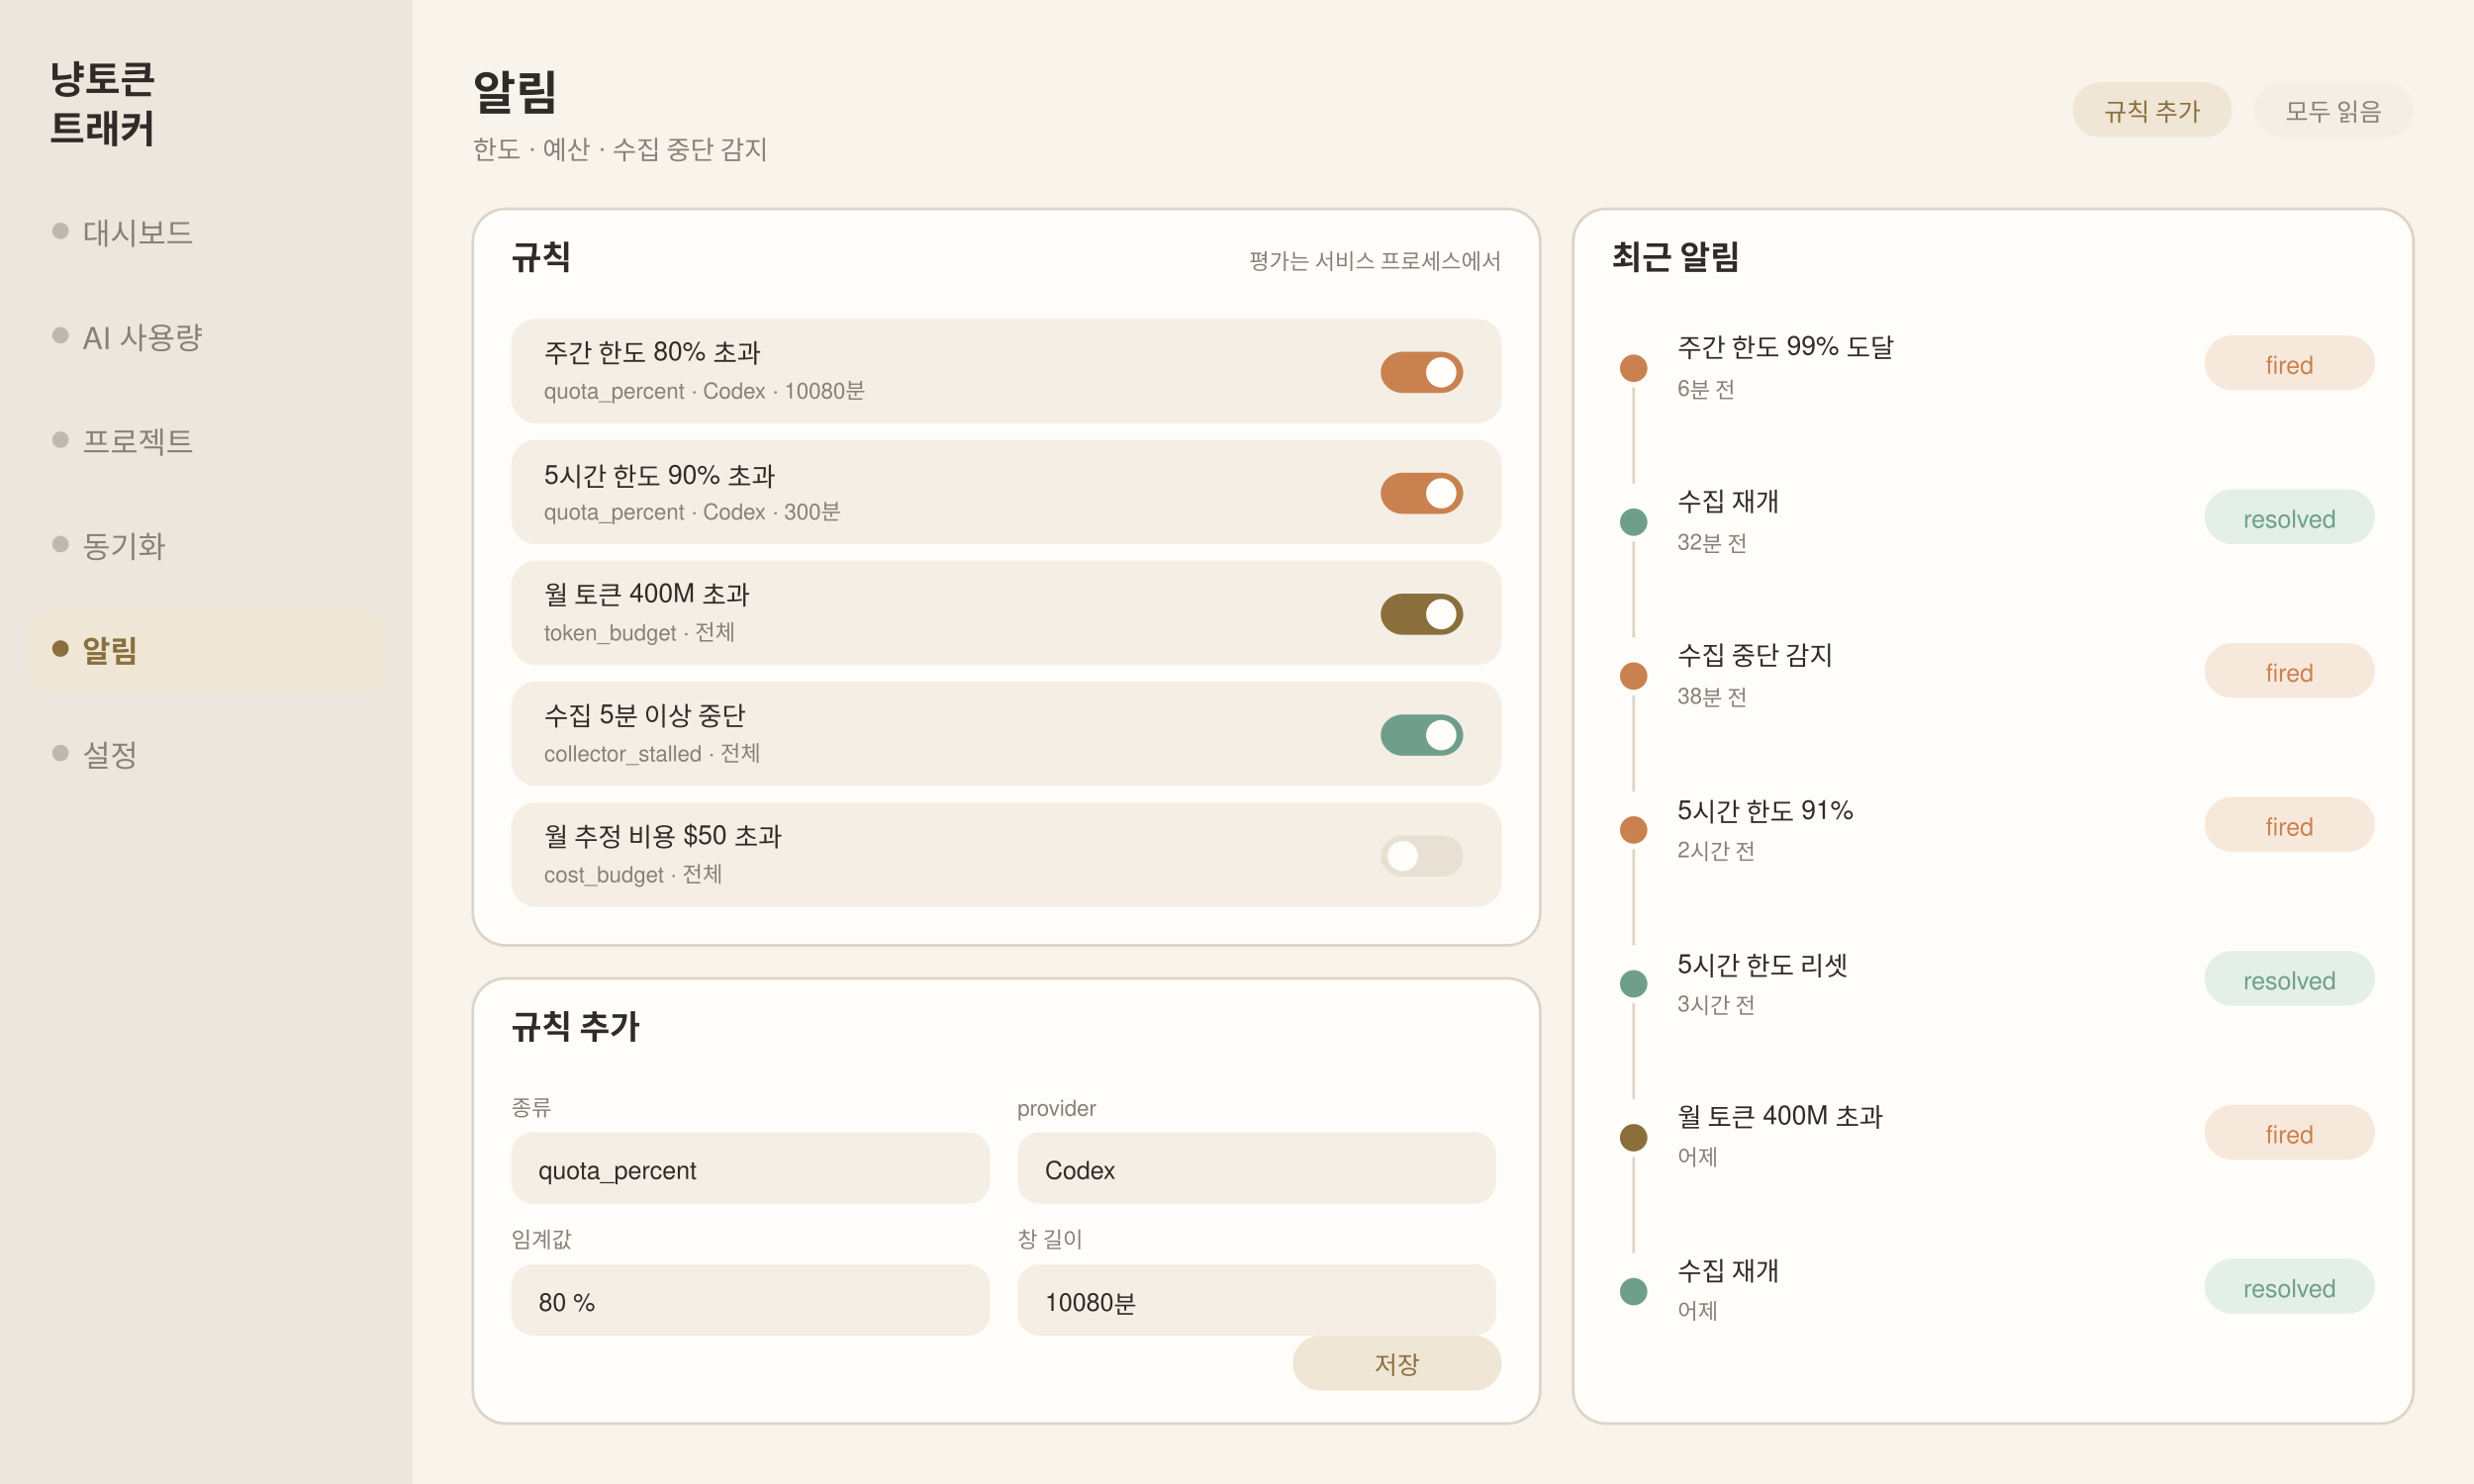
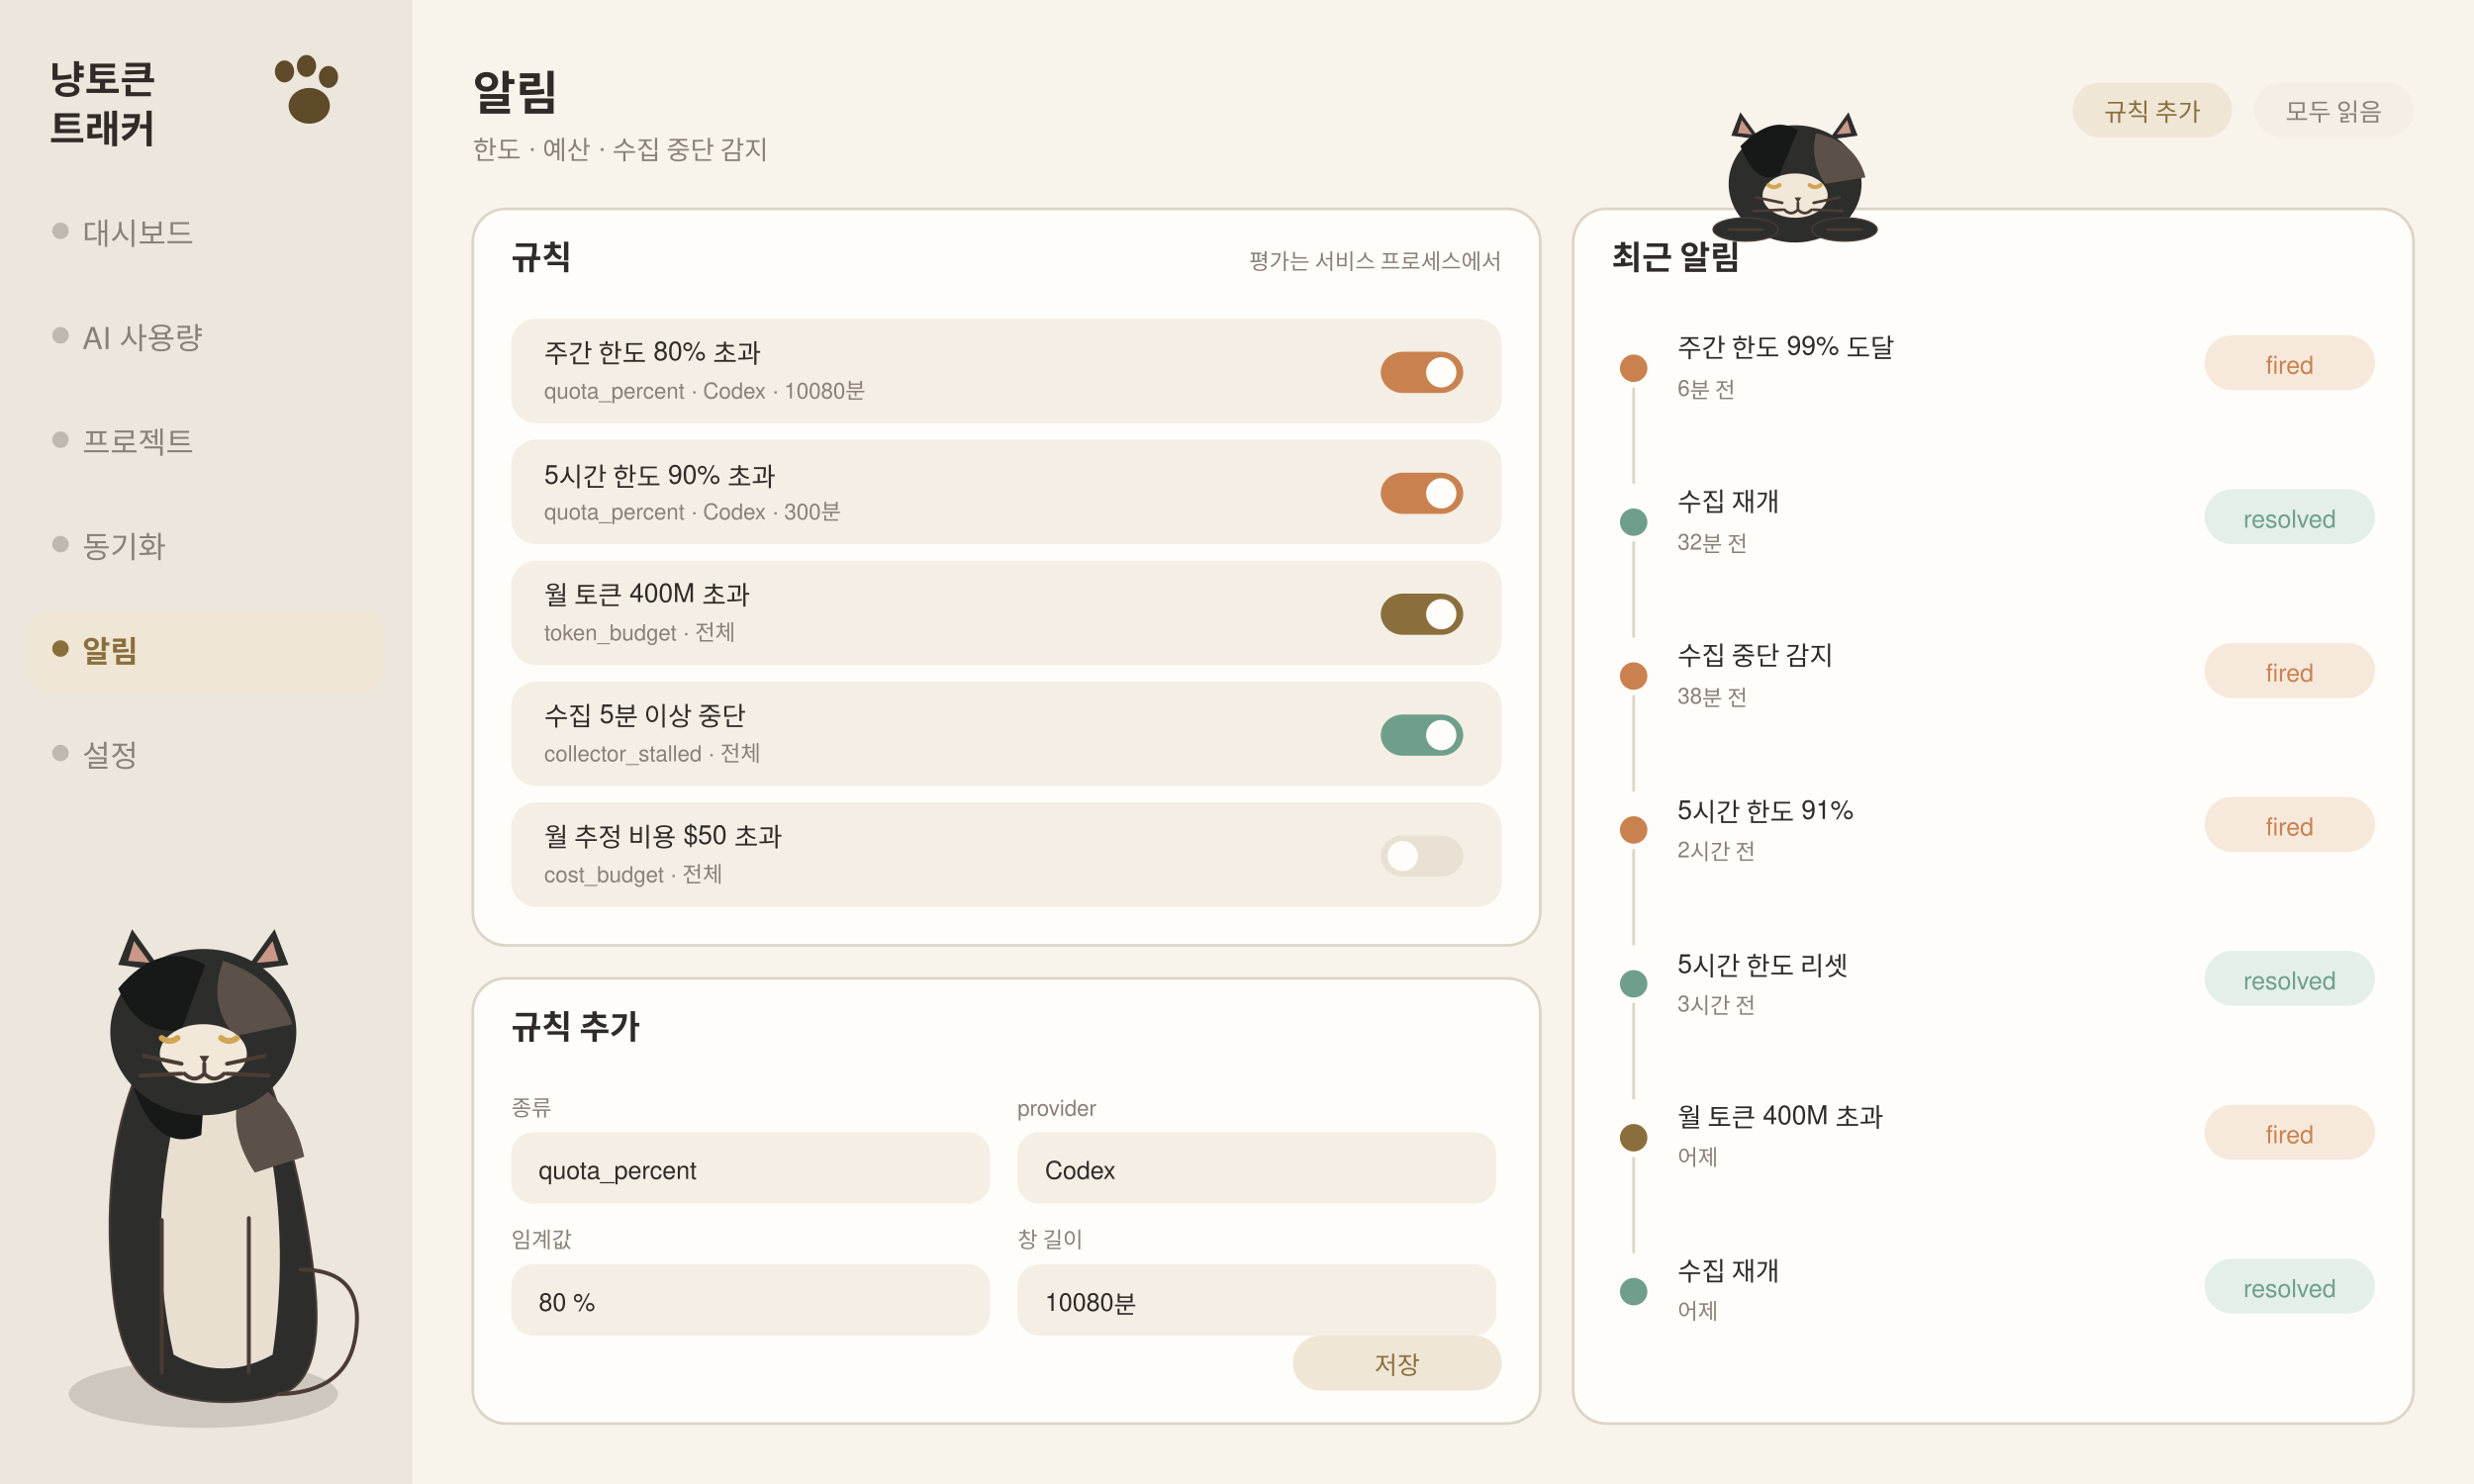
<svg xmlns="http://www.w3.org/2000/svg" viewBox="0 0 900 540" width="900" height="540" font-family="Segoe UI, Noto Sans KR, Helvetica, Arial, sans-serif" role="img" aria-label="alert 화면 와이어프레임">
  <rect x="0" y="0" width="900" height="540" rx="0" fill="#f8f3eb" />
  <rect x="0" y="0" width="150" height="540" rx="0" fill="#ece6dc" />
  <text x="18" y="34" font-size="14" fill="#302b28" font-weight="bold" text-anchor="start">냥토큰</text>
  <text x="18" y="52" font-size="14" fill="#302b28" font-weight="bold" text-anchor="start">트래커</text>
  <text x="30" y="89" font-size="11" fill="#8a8078" font-weight="normal" text-anchor="start">대시보드</text>
  <circle cx="22" cy="84" r="3" fill="#8a8078" opacity="0.45" />
  <text x="30" y="127" font-size="11" fill="#8a8078" font-weight="normal" text-anchor="start">AI 사용량</text>
  <circle cx="22" cy="122" r="3" fill="#8a8078" opacity="0.45" />
  <text x="30" y="165" font-size="11" fill="#8a8078" font-weight="normal" text-anchor="start">프로젝트</text>
  <circle cx="22" cy="160" r="3" fill="#8a8078" opacity="0.45" />
  <text x="30" y="203" font-size="11" fill="#8a8078" font-weight="normal" text-anchor="start">동기화</text>
  <circle cx="22" cy="198" r="3" fill="#8a8078" opacity="0.45" />
  <rect x="10" y="222" width="130" height="30" rx="9" fill="#efe6d5" />
  <text x="30" y="241" font-size="11" fill="#8a6f3d" font-weight="bold" text-anchor="start">알림</text>
  <circle cx="22" cy="236" r="3" fill="#8a6f3d" opacity="1" />
  <text x="30" y="279" font-size="11" fill="#8a8078" font-weight="normal" text-anchor="start">설정</text>
  <circle cx="22" cy="274" r="3" fill="#8a8078" opacity="0.45" />
  <text x="172" y="40" font-size="17" fill="#302b28" font-weight="bold" text-anchor="start">알림</text>
  <text x="172" y="58" font-size="9.5" fill="#8a8078" font-weight="normal" text-anchor="start">한도 · 예산 · 수집 중단 감지</text>
  <rect x="820" y="30" width="58" height="20" rx="10" fill="#f4eee5" />
  <text x="849.0" y="44" font-size="9" fill="#8a8078" font-weight="normal" text-anchor="middle">모두 읽음</text>
  <rect x="754" y="30" width="58" height="20" rx="10" fill="#efe6d5" />
  <text x="783.0" y="44" font-size="9" fill="#8a6f3d" font-weight="normal" text-anchor="middle">규칙 추가</text>
  <rect x="172" y="76" width="388.3" height="268" rx="12" fill="#fffdf9" stroke="#ddd4c8" />
  <text x="186" y="98" font-size="12" fill="#302b28" font-weight="bold" text-anchor="start">규칙</text>
  <text x="546.3" y="98" font-size="8" fill="#8a8078" font-weight="normal" text-anchor="end">평가는 서비스 프로세스에서</text>
  <rect x="186" y="116" width="360.3" height="38" rx="9" fill="#f4eee5" />
  <text x="198" y="132" font-size="9.5" fill="#302b28" font-weight="normal" text-anchor="start">주간 한도 80% 초과</text>
  <text x="198" y="145" font-size="8" fill="#8a8078" font-weight="normal" text-anchor="start">quota_percent · Codex · 10080분</text>
  <rect x="502.3" y="128" width="30" height="15" rx="8" fill="#c9824f" />
  <circle cx="524.3" cy="135.5" r="5.5" fill="#fffdf9" />
  <rect x="186" y="160" width="360.3" height="38" rx="9" fill="#f4eee5" />
  <text x="198" y="176" font-size="9.5" fill="#302b28" font-weight="normal" text-anchor="start">5시간 한도 90% 초과</text>
  <text x="198" y="189" font-size="8" fill="#8a8078" font-weight="normal" text-anchor="start">quota_percent · Codex · 300분</text>
  <rect x="502.3" y="172" width="30" height="15" rx="8" fill="#c9824f" />
  <circle cx="524.3" cy="179.5" r="5.5" fill="#fffdf9" />
  <rect x="186" y="204" width="360.3" height="38" rx="9" fill="#f4eee5" />
  <text x="198" y="220" font-size="9.5" fill="#302b28" font-weight="normal" text-anchor="start">월 토큰 400M 초과</text>
  <text x="198" y="233" font-size="8" fill="#8a8078" font-weight="normal" text-anchor="start">token_budget · 전체</text>
  <rect x="502.3" y="216" width="30" height="15" rx="8" fill="#8a6f3d" />
  <circle cx="524.3" cy="223.5" r="5.5" fill="#fffdf9" />
  <rect x="186" y="248" width="360.3" height="38" rx="9" fill="#f4eee5" />
  <text x="198" y="264" font-size="9.5" fill="#302b28" font-weight="normal" text-anchor="start">수집 5분 이상 중단</text>
  <text x="198" y="277" font-size="8" fill="#8a8078" font-weight="normal" text-anchor="start">collector_stalled · 전체</text>
  <rect x="502.3" y="260" width="30" height="15" rx="8" fill="#6f9f8b" />
  <circle cx="524.3" cy="267.5" r="5.5" fill="#fffdf9" />
  <rect x="186" y="292" width="360.3" height="38" rx="9" fill="#f4eee5" />
  <text x="198" y="308" font-size="9.5" fill="#302b28" font-weight="normal" text-anchor="start">월 추정 비용 $50 초과</text>
  <text x="198" y="321" font-size="8" fill="#8a8078" font-weight="normal" text-anchor="start">cost_budget · 전체</text>
  <rect x="502.3" y="304" width="30" height="15" rx="8" fill="#e8e0d3" />
  <circle cx="510.3" cy="311.5" r="5.5" fill="#fffdf9" />
  <rect x="172" y="356" width="388.3" height="162" rx="12" fill="#fffdf9" stroke="#ddd4c8" />
  <text x="186" y="378" font-size="12" fill="#302b28" font-weight="bold" text-anchor="start">규칙 추가</text>
  <text x="186.0" y="406" font-size="8" fill="#8a8078" font-weight="normal" text-anchor="start">종류</text>
  <rect x="186.0" y="412" width="174.15" height="26" rx="8" fill="#f4eee5" />
  <text x="196.0" y="429" font-size="9" fill="#302b28" font-weight="normal" text-anchor="start">quota_percent</text>
  <text x="370.15" y="406" font-size="8" fill="#8a8078" font-weight="normal" text-anchor="start">provider</text>
  <rect x="370.15" y="412" width="174.15" height="26" rx="8" fill="#f4eee5" />
  <text x="380.15" y="429" font-size="9" fill="#302b28" font-weight="normal" text-anchor="start">Codex</text>
  <text x="186.0" y="454" font-size="8" fill="#8a8078" font-weight="normal" text-anchor="start">임계값</text>
  <rect x="186.0" y="460" width="174.15" height="26" rx="8" fill="#f4eee5" />
  <text x="196.0" y="477" font-size="9" fill="#302b28" font-weight="normal" text-anchor="start">80 %</text>
  <text x="370.15" y="454" font-size="8" fill="#8a8078" font-weight="normal" text-anchor="start">창 길이</text>
  <rect x="370.15" y="460" width="174.15" height="26" rx="8" fill="#f4eee5" />
  <text x="380.15" y="477" font-size="9" fill="#302b28" font-weight="normal" text-anchor="start">10080분</text>
  <rect x="470.3" y="486" width="76" height="20" rx="10" fill="#efe6d5" />
  <text x="508.3" y="500" font-size="9" fill="#8a6f3d" font-weight="normal" text-anchor="middle">저장</text>
  <rect x="572.3" y="76" width="305.7" height="442" rx="12" fill="#fffdf9" stroke="#ddd4c8" />
  <text x="586.3" y="98" font-size="12" fill="#302b28" font-weight="bold" text-anchor="start">최근 알림</text>
  <circle cx="594.3" cy="134" r="5" fill="#c9824f" />
  <line x1="594.3" y1="141" x2="594.3" y2="176" stroke="#ddd4c8" />
  <text x="610.3" y="130" font-size="9.5" fill="#302b28" font-weight="normal" text-anchor="start">주간 한도 99% 도달</text>
  <text x="610.3" y="144" font-size="8" fill="#8a8078" font-weight="normal" text-anchor="start">6분 전</text>
  <rect x="802.0" y="122" width="62" height="20" rx="10" fill="#f7e8dc" />
  <text x="833.0" y="136" font-size="9" fill="#c9824f" font-weight="normal" text-anchor="middle">fired</text>
  <circle cx="594.3" cy="190" r="5" fill="#6f9f8b" />
  <line x1="594.3" y1="197" x2="594.3" y2="232" stroke="#ddd4c8" />
  <text x="610.3" y="186" font-size="9.5" fill="#302b28" font-weight="normal" text-anchor="start">수집 재개</text>
  <text x="610.3" y="200" font-size="8" fill="#8a8078" font-weight="normal" text-anchor="start">32분 전</text>
  <rect x="802.0" y="178" width="62" height="20" rx="10" fill="#e4efe9" />
  <text x="833.0" y="192" font-size="9" fill="#6f9f8b" font-weight="normal" text-anchor="middle">resolved</text>
  <circle cx="594.3" cy="246" r="5" fill="#c9824f" />
  <line x1="594.3" y1="253" x2="594.3" y2="288" stroke="#ddd4c8" />
  <text x="610.3" y="242" font-size="9.5" fill="#302b28" font-weight="normal" text-anchor="start">수집 중단 감지</text>
  <text x="610.3" y="256" font-size="8" fill="#8a8078" font-weight="normal" text-anchor="start">38분 전</text>
  <rect x="802.0" y="234" width="62" height="20" rx="10" fill="#f7e8dc" />
  <text x="833.0" y="248" font-size="9" fill="#c9824f" font-weight="normal" text-anchor="middle">fired</text>
  <circle cx="594.3" cy="302" r="5" fill="#c9824f" />
  <line x1="594.3" y1="309" x2="594.3" y2="344" stroke="#ddd4c8" />
  <text x="610.3" y="298" font-size="9.5" fill="#302b28" font-weight="normal" text-anchor="start">5시간 한도 91%</text>
  <text x="610.3" y="312" font-size="8" fill="#8a8078" font-weight="normal" text-anchor="start">2시간 전</text>
  <rect x="802.0" y="290" width="62" height="20" rx="10" fill="#f7e8dc" />
  <text x="833.0" y="304" font-size="9" fill="#c9824f" font-weight="normal" text-anchor="middle">fired</text>
  <circle cx="594.3" cy="358" r="5" fill="#6f9f8b" />
  <line x1="594.3" y1="365" x2="594.3" y2="400" stroke="#ddd4c8" />
  <text x="610.3" y="354" font-size="9.5" fill="#302b28" font-weight="normal" text-anchor="start">5시간 한도 리셋</text>
  <text x="610.3" y="368" font-size="8" fill="#8a8078" font-weight="normal" text-anchor="start">3시간 전</text>
  <rect x="802.0" y="346" width="62" height="20" rx="10" fill="#e4efe9" />
  <text x="833.0" y="360" font-size="9" fill="#6f9f8b" font-weight="normal" text-anchor="middle">resolved</text>
  <circle cx="594.3" cy="414" r="5" fill="#8a6f3d" />
  <line x1="594.3" y1="421" x2="594.3" y2="456" stroke="#ddd4c8" />
  <text x="610.3" y="410" font-size="9.5" fill="#302b28" font-weight="normal" text-anchor="start">월 토큰 400M 초과</text>
  <text x="610.3" y="424" font-size="8" fill="#8a8078" font-weight="normal" text-anchor="start">어제</text>
  <rect x="802.0" y="402" width="62" height="20" rx="10" fill="#f7e8dc" />
  <text x="833.0" y="416" font-size="9" fill="#c9824f" font-weight="normal" text-anchor="middle">fired</text>
  <circle cx="594.3" cy="470" r="5" fill="#6f9f8b" />
  <text x="610.3" y="466" font-size="9.5" fill="#302b28" font-weight="normal" text-anchor="start">수집 재개</text>
  <text x="610.3" y="480" font-size="8" fill="#8a8078" font-weight="normal" text-anchor="start">어제</text>
  <rect x="802.0" y="458" width="62" height="20" rx="10" fill="#e4efe9" />
  <text x="833.0" y="472" font-size="9" fill="#6f9f8b" font-weight="normal" text-anchor="middle">resolved</text>
+   <g aria-hidden="true" transform="translate(98 22) scale(1)">
+     <ellipse cx="5.5" cy="4" rx="3.5" ry="4" fill="#5f4a29" />
+     <ellipse cx="13.5" cy="2" rx="3.5" ry="4" fill="#5f4a29" />
+     <ellipse cx="21.5" cy="6" rx="3.5" ry="4" fill="#5f4a29" />
+     <ellipse cx="14.5" cy="16.5" rx="7.5" ry="6.5" fill="#5f4a29" />
+   </g>
+   <g aria-hidden="true" transform="translate(7 305) scale(0.72)">
+     <ellipse fill="#00000022" cx="93" cy="281" rx="68" ry="17" />
+     <path fill="#2d2d2c" stroke="#4a3c34" stroke-width="1" d="M62 113q-21 45-15 112 4 49 29 56 29 8 56 0 23-7 17-59-7-61-26-108Z" />
+     <path fill="#e8dfd1" d="M78 143q26-16 46 0 13 58 4 118-25 14-50 0-13-58 0-118Z" />
+     <path fill="#171818" d="M57 124q18-23 38-18l-3 44q-23 10-35-26Z" />
+     <path fill="#5b5148" d="M114 121q24 11 30 40l-25 8q-16-24-5-48Z" />
+     <g transform="translate(48 45)">
+       <g transform="translate(2 1) scale(1 1)">
+         <path fill="#2d2d2c" d="M0 18 7 0 22 21Z" />
+         <path fill="#c99888" d="M5 16 8 6 16 17Z" />
+       </g>
+       <g transform="translate(88 1) scale(-1 1)">
+         <path fill="#2d2d2c" d="M0 18 7 0 22 21Z" />
+         <path fill="#c99888" d="M5 16 8 6 16 17Z" />
+       </g>
+       <ellipse fill="#2d2d2c" cx="45" cy="53" rx="47" ry="42" />
+       <path fill="#171818" d="M2 31q21-25 44-12L34 52Q12 55 2 31Z" />
+       <path fill="#5b5148" d="M55 17q27 9 35 32l-29 6q-14-16-6-38Z" />
+       <ellipse fill="#f1e8da" cx="45" cy="64" rx="22" ry="15" />
+       <g transform="translate(12 38) scale(1)">
+         <path fill="none" stroke="#d0a654" stroke-width="3" stroke-linecap="round" d="M12 18q4 3 8 0" />
+         <path fill="none" stroke="#d0a654" stroke-width="3" stroke-linecap="round" d="M42 18q4 3 8 0" />
+         <path fill="#4a3c34" d="m31 27 5 0-2.5 4Z" />
+         <path fill="none" stroke="#4a3c34" stroke-width="2" stroke-linecap="round" d="M33.5 31v5m0 0q-5 5-10 0m10 0q5 5 10 0" />
+         <path fill="none" stroke="#4a3c34" stroke-width="2" stroke-linecap="round" d="M22 31 3 27m19 9L1 37m44-6 19-4m-19 9 21 1" />
+       </g>
+     </g>
+     <path fill="none" stroke="#4a3c34" stroke-width="2" stroke-linecap="round" d="M142 218q33 0 28 33-4 29-39 30" />
+     <path fill="none" stroke="#4a3c34" stroke-width="2" stroke-linecap="round" d="M72 270v-77m44 77v-78" />
+   </g>
+   <g aria-hidden="true" transform="translate(608 38) scale(0.474)">
+     <g transform="translate(46 6) scale(1 1)">
+       <path fill="#2d2d2c" d="M0 18 7 0 22 21Z" />
+       <path fill="#c99888" d="M5 16 8 6 16 17Z" />
+     </g>
+     <g transform="translate(143 6) scale(-1 1)">
+       <path fill="#2d2d2c" d="M0 18 7 0 22 21Z" />
+       <path fill="#c99888" d="M5 16 8 6 16 17Z" />
+     </g>
+     <ellipse fill="#2d2d2c" cx="95" cy="61" rx="51" ry="45" />
+     <path fill="#171818" d="M53 32q25-25 44-12L83 54q-18 9-30-22Z" />
+     <path fill="#5b5148" d="M111 22q31 7 38 34l-31 5q-12-18-7-39Z" />
+     <ellipse fill="#f1e8da" cx="95" cy="70" rx="25" ry="17" />
+     <g transform="translate(62 43) scale(1.05)">
+       <path fill="none" stroke="#d0a654" stroke-width="3" stroke-linecap="round" d="M12 18q4 3 8 0" />
+       <path fill="none" stroke="#d0a654" stroke-width="3" stroke-linecap="round" d="M42 18q4 3 8 0" />
+       <path fill="#4a3c34" d="m31 27 5 0-2.5 4Z" />
+       <path fill="none" stroke="#4a3c34" stroke-width="2" stroke-linecap="round" d="M33.5 31v5m0 0q-5 5-10 0m10 0q5 5 10 0" />
+       <path fill="none" stroke="#4a3c34" stroke-width="2" stroke-linecap="round" d="M22 31 3 27m19 9L1 37m44-6 19-4m-19 9 21 1" />
+     </g>
+     <ellipse fill="#2d2d2c" stroke="#4a3c34" stroke-width="1" cx="57" cy="96" rx="25" ry="9" />
+     <ellipse fill="#2d2d2c" stroke="#4a3c34" stroke-width="1" cx="133" cy="96" rx="25" ry="9" />
+     <path fill="none" stroke="#4a3c34" stroke-width="2" stroke-linecap="round" d="M44 96h26m50 0h26" />
+   </g>
</svg>
